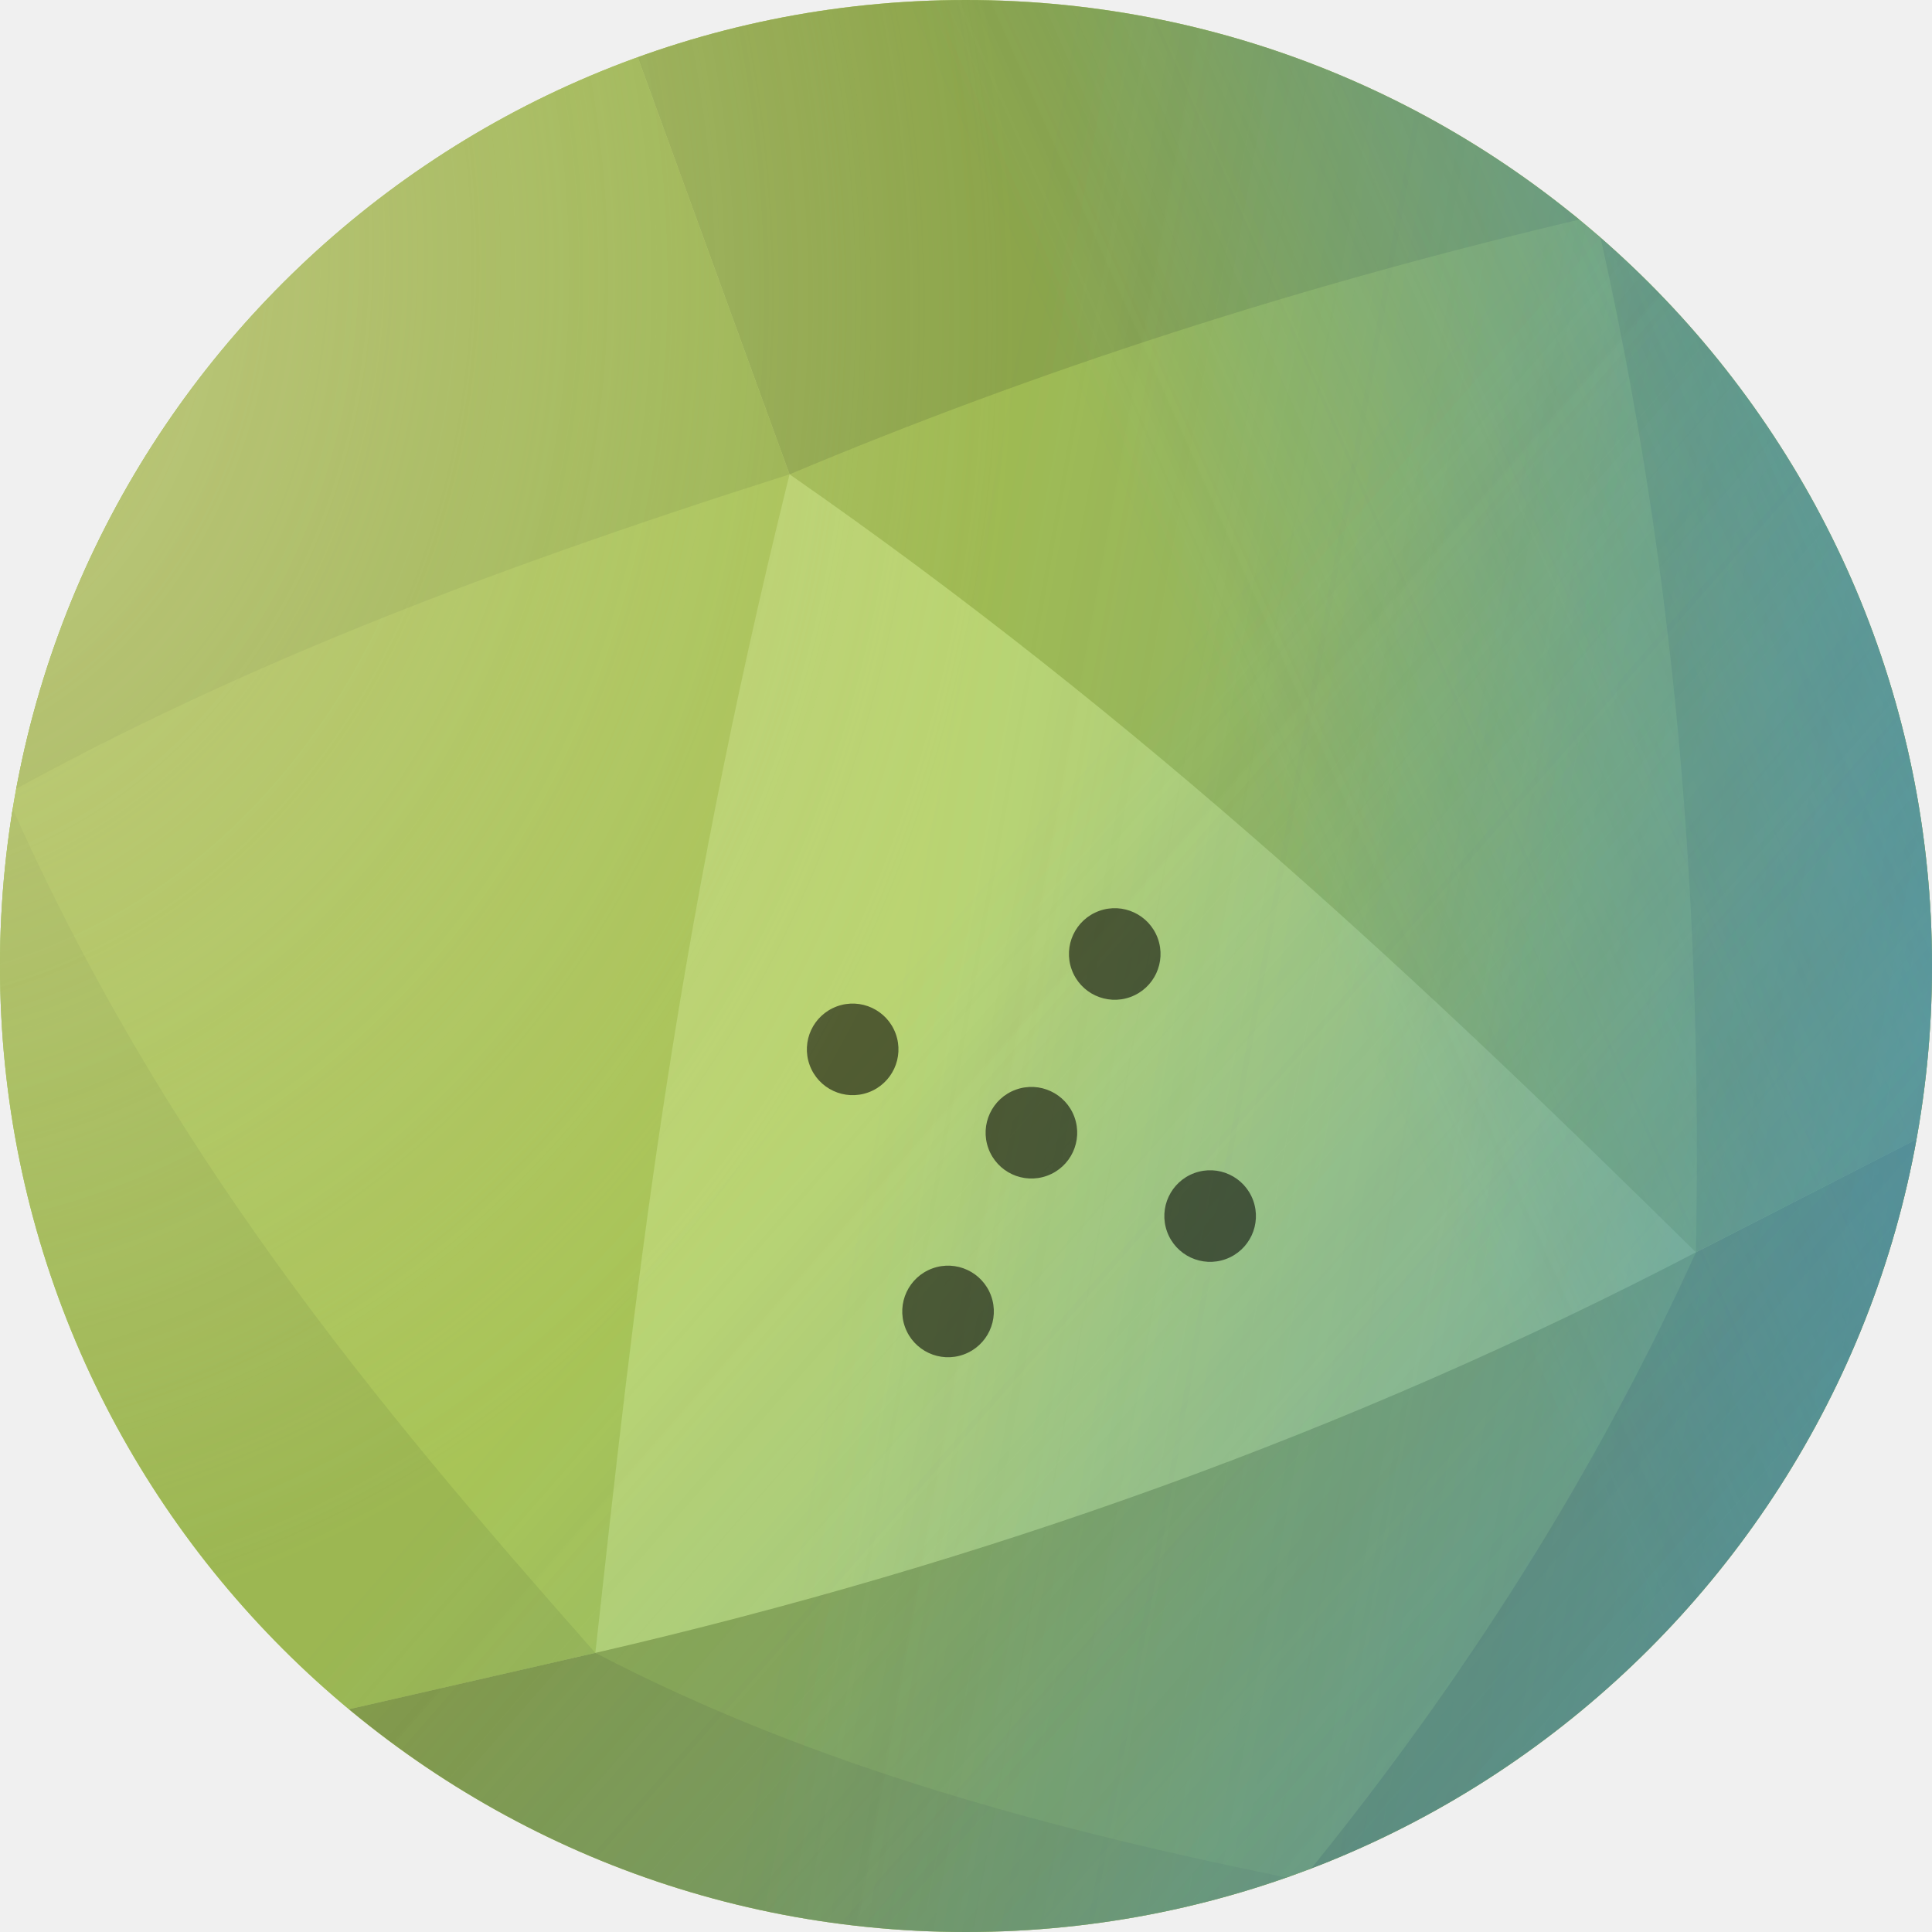
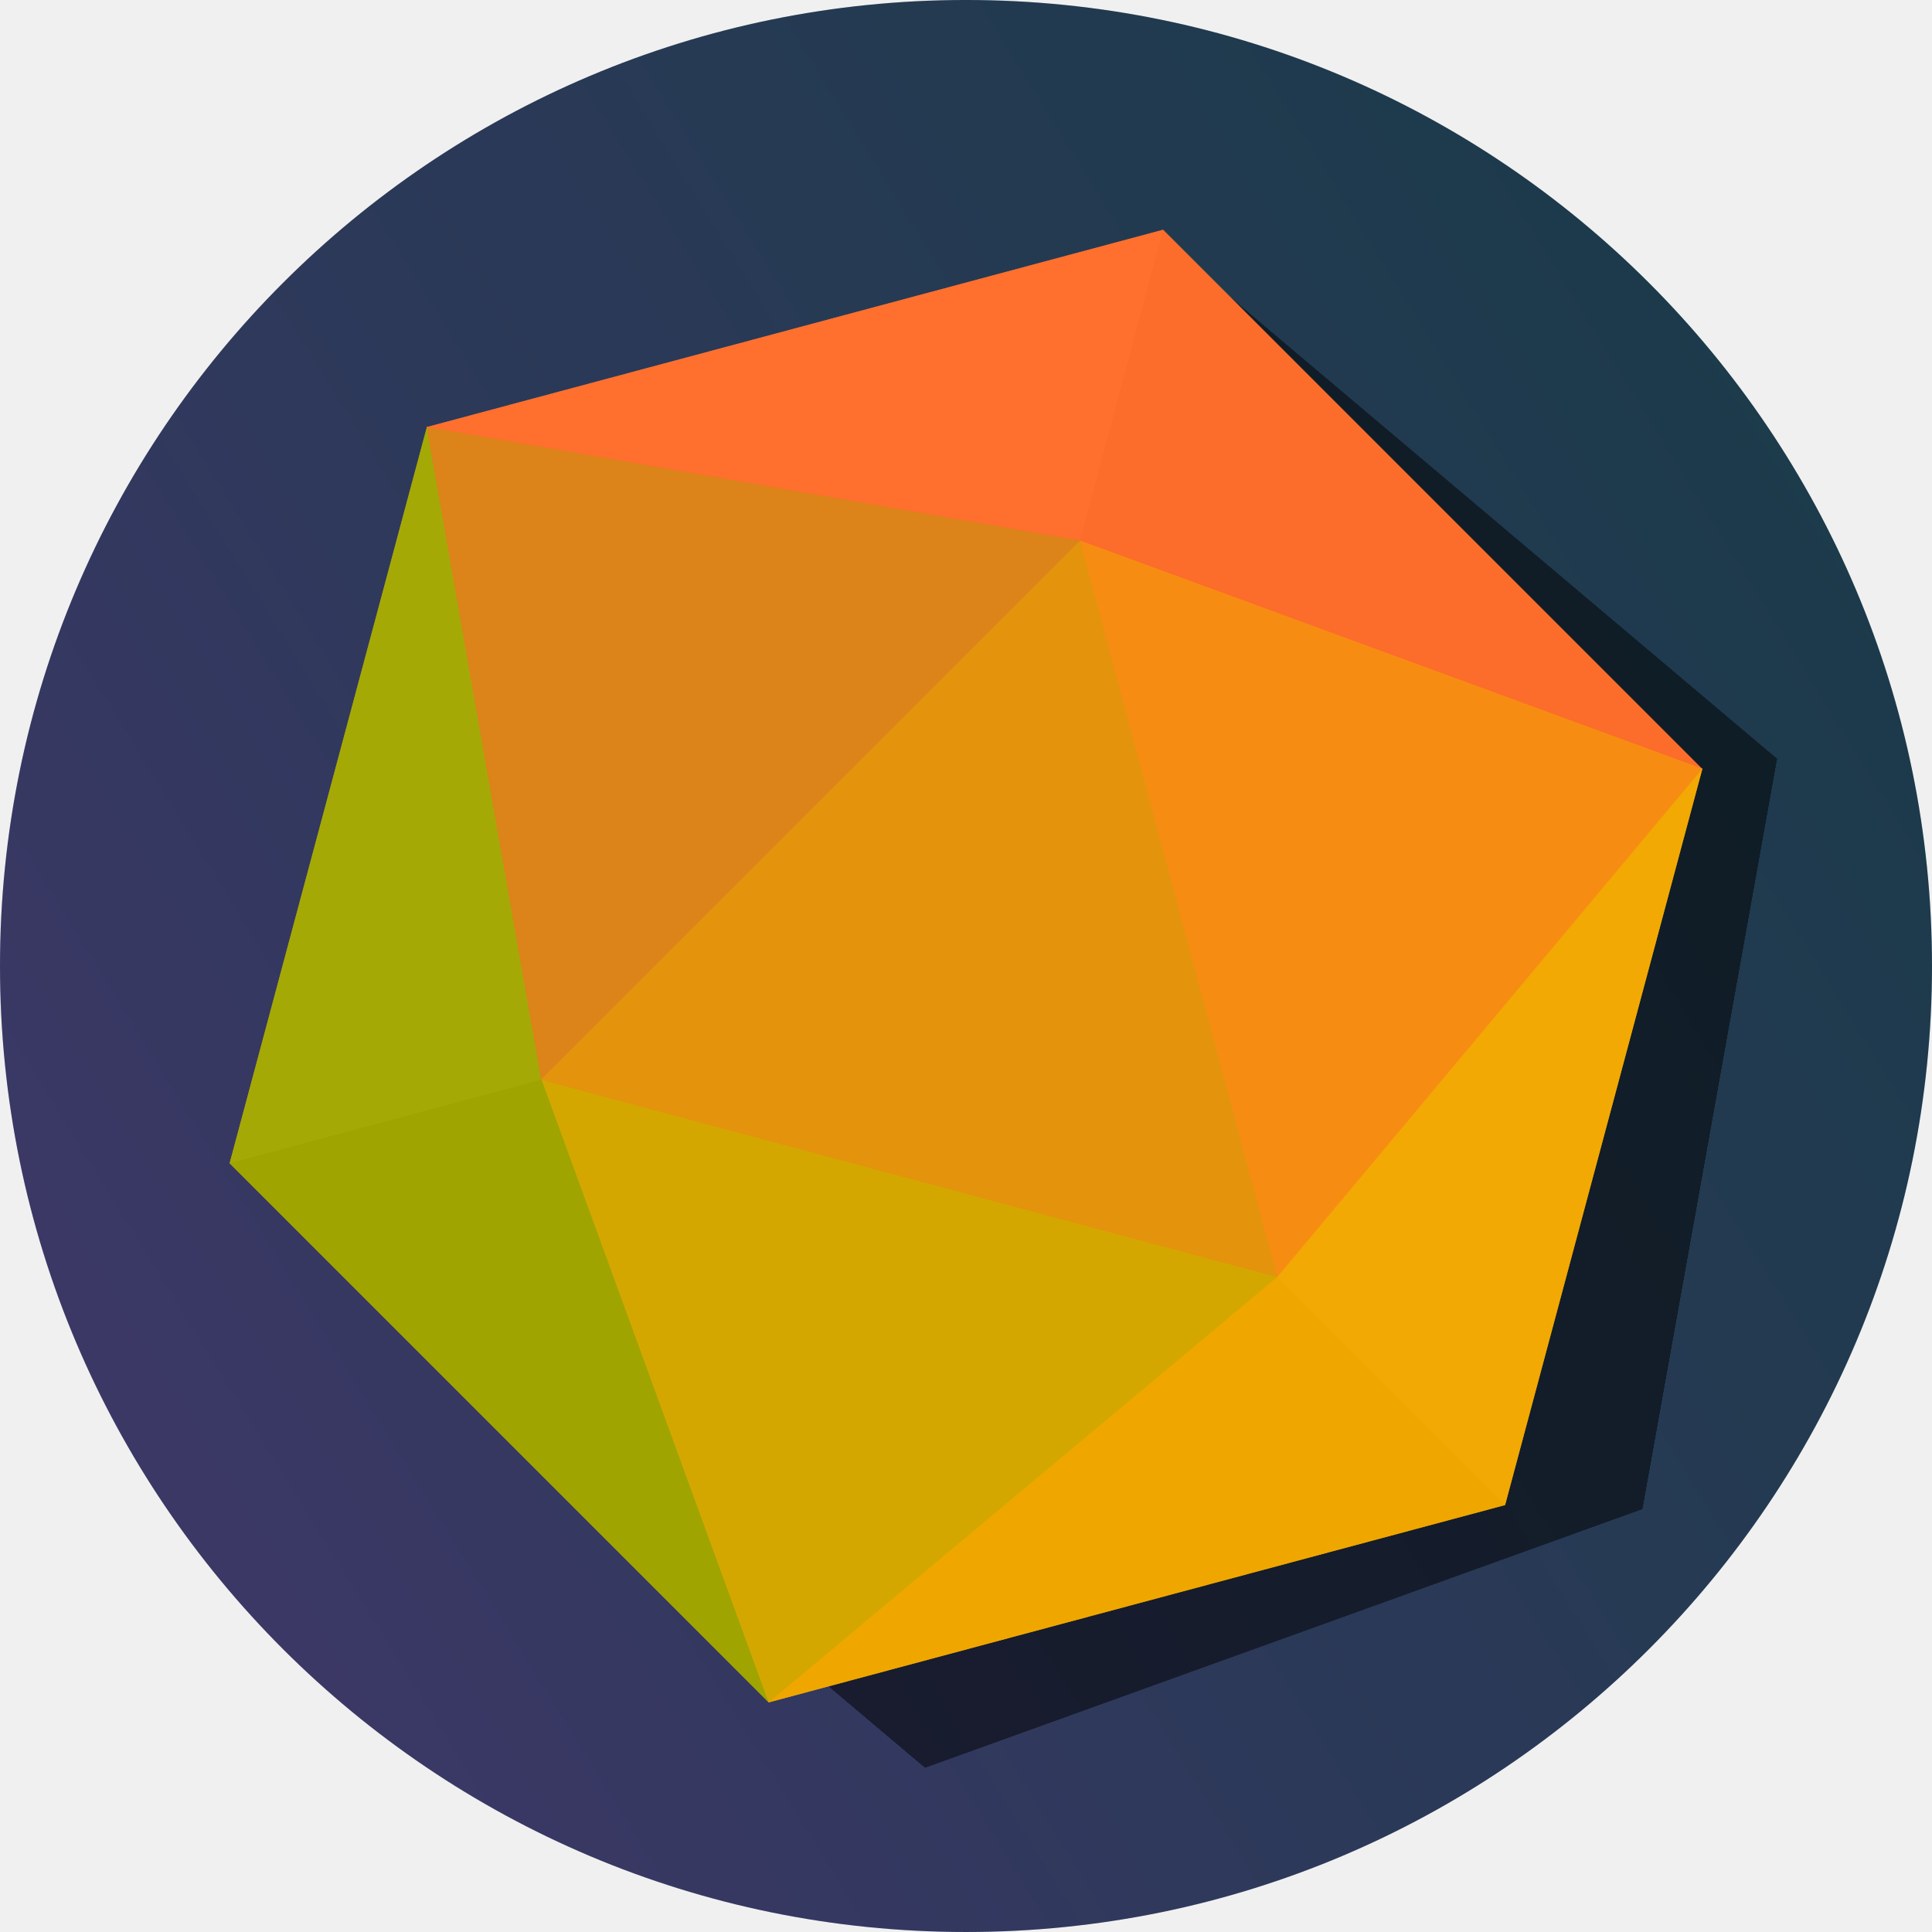
<svg xmlns="http://www.w3.org/2000/svg" xmlns:xlink="http://www.w3.org/1999/xlink" width="120mm" height="120mm" viewBox="0 0 120 120" version="1.1" id="svg8">
  <defs id="defs2">
-     <linearGradient id="linearGradient10341">
-       <stop style="stop-color:#ffee18;stop-opacity:1;" offset="0" id="stop10337" />
-       <stop style="stop-color:#ffee18;stop-opacity:0;" offset="1" id="stop10339" />
+     <linearGradient id="linearGradient1269">
+       <stop style="stop-color:#c703ba;stop-opacity:1" offset="0" id="stop1265" />
+       <stop style="stop-color:#000000;stop-opacity:0.761" offset="1" id="stop1267" />
    </linearGradient>
-     <linearGradient id="linearGradient10165-5">
-       <stop style="stop-color:#2390ff;stop-opacity:0.431" offset="0" id="stop10161" />
-       <stop style="stop-color:#2390ff;stop-opacity:0" offset="1" id="stop10163" />
-     </linearGradient>
-     <linearGradient id="linearGradient1250">
-       <stop style="stop-color:#ecfbdf;stop-opacity:0.257" offset="0" id="stop1246" />
-       <stop style="stop-color:#8ce73b;stop-opacity:0" offset="1" id="stop1248" />
-     </linearGradient>
-     <radialGradient xlink:href="#linearGradient1250" id="radialGradient1252" cx="39.725" cy="97.608" fx="39.725" fy="97.608" r="30" gradientUnits="userSpaceOnUse" gradientTransform="matrix(1.593106,2.86583,-2.40668,1.337883,199.0794,-164.505)" />
-     <filter style="color-interpolation-filters:sRGB" id="filter7611">
-       <feColorMatrix type="hueRotate" values="316" result="color1" id="feColorMatrix7607" />
-       <feColorMatrix type="saturate" values="0.67" result="fbSourceGraphic" id="feColorMatrix7609" />
-       <feColorMatrix result="fbSourceGraphicAlpha" in="fbSourceGraphic" values="0 0 0 -1 0 0 0 0 -1 0 0 0 0 -1 0 0 0 0 1 0" id="feColorMatrix8351" />
-       <feColorMatrix id="feColorMatrix8353" type="hueRotate" values="30" result="color1" in="fbSourceGraphic" />
-       <feColorMatrix id="feColorMatrix8355" type="saturate" values="0.84" result="color2" />
-     </filter>
-     <filter style="color-interpolation-filters:sRGB" id="filter7617">
-       <feColorMatrix type="hueRotate" values="316" result="color1" id="feColorMatrix7613" />
-       <feColorMatrix type="saturate" values="0.67" result="fbSourceGraphic" id="feColorMatrix7615" />
-       <feColorMatrix result="fbSourceGraphicAlpha" in="fbSourceGraphic" values="0 0 0 -1 0 0 0 0 -1 0 0 0 0 -1 0 0 0 0 1 0" id="feColorMatrix8345" />
-       <feColorMatrix id="feColorMatrix8347" type="hueRotate" values="30" result="color1" in="fbSourceGraphic" />
-       <feColorMatrix id="feColorMatrix8349" type="saturate" values="0.84" result="color2" />
-     </filter>
-     <filter style="color-interpolation-filters:sRGB" id="filter7623">
-       <feColorMatrix type="hueRotate" values="316" result="color1" id="feColorMatrix7619" />
-       <feColorMatrix type="saturate" values="0.67" result="fbSourceGraphic" id="feColorMatrix7621" />
-       <feColorMatrix result="fbSourceGraphicAlpha" in="fbSourceGraphic" values="0 0 0 -1 0 0 0 0 -1 0 0 0 0 -1 0 0 0 0 1 0" id="feColorMatrix8339" />
-       <feColorMatrix id="feColorMatrix8341" type="hueRotate" values="30" result="color1" in="fbSourceGraphic" />
-       <feColorMatrix id="feColorMatrix8343" type="saturate" values="0.84" result="color2" />
-     </filter>
-     <filter style="color-interpolation-filters:sRGB" id="filter7629">
-       <feColorMatrix type="hueRotate" values="316" result="color1" id="feColorMatrix7625" />
-       <feColorMatrix type="saturate" values="0.67" result="fbSourceGraphic" id="feColorMatrix7627" />
-       <feColorMatrix result="fbSourceGraphicAlpha" in="fbSourceGraphic" values="0 0 0 -1 0 0 0 0 -1 0 0 0 0 -1 0 0 0 0 1 0" id="feColorMatrix8333" />
-       <feColorMatrix id="feColorMatrix8335" type="hueRotate" values="30" result="color1" in="fbSourceGraphic" />
-       <feColorMatrix id="feColorMatrix8337" type="saturate" values="0.84" result="color2" />
-     </filter>
-     <filter style="color-interpolation-filters:sRGB" id="filter7635">
-       <feColorMatrix type="hueRotate" values="316" result="color1" id="feColorMatrix7631" />
-       <feColorMatrix type="saturate" values="0.67" result="fbSourceGraphic" id="feColorMatrix7633" />
-       <feColorMatrix result="fbSourceGraphicAlpha" in="fbSourceGraphic" values="0 0 0 -1 0 0 0 0 -1 0 0 0 0 -1 0 0 0 0 1 0" id="feColorMatrix8327" />
-       <feColorMatrix id="feColorMatrix8329" type="hueRotate" values="30" result="color1" in="fbSourceGraphic" />
-       <feColorMatrix id="feColorMatrix8331" type="saturate" values="0.84" result="color2" />
-     </filter>
-     <filter style="color-interpolation-filters:sRGB" id="filter7641">
-       <feColorMatrix type="hueRotate" values="316" result="color1" id="feColorMatrix7637" />
-       <feColorMatrix type="saturate" values="0.67" result="fbSourceGraphic" id="feColorMatrix7639" />
-       <feColorMatrix result="fbSourceGraphicAlpha" in="fbSourceGraphic" values="0 0 0 -1 0 0 0 0 -1 0 0 0 0 -1 0 0 0 0 1 0" id="feColorMatrix8321" />
-       <feColorMatrix id="feColorMatrix8323" type="hueRotate" values="30" result="color1" in="fbSourceGraphic" />
-       <feColorMatrix id="feColorMatrix8325" type="saturate" values="0.84" result="color2" />
-     </filter>
-     <filter style="color-interpolation-filters:sRGB" id="filter7647">
-       <feColorMatrix type="hueRotate" values="316" result="color1" id="feColorMatrix7643" />
-       <feColorMatrix type="saturate" values="0.67" result="fbSourceGraphic" id="feColorMatrix7645" />
-       <feColorMatrix result="fbSourceGraphicAlpha" in="fbSourceGraphic" values="0 0 0 -1 0 0 0 0 -1 0 0 0 0 -1 0 0 0 0 1 0" id="feColorMatrix8315" />
-       <feColorMatrix id="feColorMatrix8317" type="hueRotate" values="30" result="color1" in="fbSourceGraphic" />
-       <feColorMatrix id="feColorMatrix8319" type="saturate" values="0.84" result="color2" />
-     </filter>
-     <filter style="color-interpolation-filters:sRGB" id="filter7653">
-       <feColorMatrix type="hueRotate" values="316" result="color1" id="feColorMatrix7649" />
-       <feColorMatrix type="saturate" values="0.67" result="fbSourceGraphic" id="feColorMatrix7651" />
-       <feColorMatrix result="fbSourceGraphicAlpha" in="fbSourceGraphic" values="0 0 0 -1 0 0 0 0 -1 0 0 0 0 -1 0 0 0 0 1 0" id="feColorMatrix8309" />
-       <feColorMatrix id="feColorMatrix8311" type="hueRotate" values="30" result="color1" in="fbSourceGraphic" />
-       <feColorMatrix id="feColorMatrix8313" type="saturate" values="0.84" result="color2" />
-     </filter>
-     <filter style="color-interpolation-filters:sRGB" id="filter7659">
-       <feColorMatrix type="hueRotate" values="316" result="color1" id="feColorMatrix7655" />
-       <feColorMatrix type="saturate" values="0.67" result="fbSourceGraphic" id="feColorMatrix7657" />
-       <feColorMatrix result="fbSourceGraphicAlpha" in="fbSourceGraphic" values="0 0 0 -1 0 0 0 0 -1 0 0 0 0 -1 0 0 0 0 1 0" id="feColorMatrix8303" />
-       <feColorMatrix id="feColorMatrix8305" type="hueRotate" values="30" result="color1" in="fbSourceGraphic" />
-       <feColorMatrix id="feColorMatrix8307" type="saturate" values="0.84" result="color2" />
-     </filter>
-     <filter style="color-interpolation-filters:sRGB" id="filter7665">
-       <feColorMatrix type="hueRotate" values="316" result="color1" id="feColorMatrix7661" />
-       <feColorMatrix type="saturate" values="0.67" result="fbSourceGraphic" id="feColorMatrix7663" />
-       <feColorMatrix result="fbSourceGraphicAlpha" in="fbSourceGraphic" values="0 0 0 -1 0 0 0 0 -1 0 0 0 0 -1 0 0 0 0 1 0" id="feColorMatrix8297" />
-       <feColorMatrix id="feColorMatrix8299" type="hueRotate" values="30" result="color1" in="fbSourceGraphic" />
-       <feColorMatrix id="feColorMatrix8301" type="saturate" values="0.84" result="color2" />
-     </filter>
-     <filter style="color-interpolation-filters:sRGB" id="filter7671">
-       <feColorMatrix type="hueRotate" values="316" result="color1" id="feColorMatrix7667" />
-       <feColorMatrix type="saturate" values="0.67" result="fbSourceGraphic" id="feColorMatrix7669" />
-       <feColorMatrix result="fbSourceGraphicAlpha" in="fbSourceGraphic" values="0 0 0 -1 0 0 0 0 -1 0 0 0 0 -1 0 0 0 0 1 0" id="feColorMatrix8291" />
-       <feColorMatrix id="feColorMatrix8293" type="hueRotate" values="30" result="color1" in="fbSourceGraphic" />
-       <feColorMatrix id="feColorMatrix8295" type="saturate" values="0.84" result="color2" />
-     </filter>
-     <filter style="color-interpolation-filters:sRGB" id="filter7611-4">
-       <feColorMatrix type="hueRotate" values="316" result="color1" id="feColorMatrix7607-7" />
-       <feColorMatrix type="saturate" values="0.67" result="fbSourceGraphic" id="feColorMatrix7609-0" />
-       <feColorMatrix result="fbSourceGraphicAlpha" in="fbSourceGraphic" values="0 0 0 -1 0 0 0 0 -1 0 0 0 0 -1 0 0 0 0 1 0" id="feColorMatrix8351-2" />
-       <feColorMatrix id="feColorMatrix8353-9" type="hueRotate" values="30" result="color1" in="fbSourceGraphic" />
-       <feColorMatrix id="feColorMatrix8355-6" type="saturate" values="0.84" result="color2" />
-     </filter>
-     <linearGradient xlink:href="#linearGradient10165-5" id="linearGradient10167" x1="102.533" y1="138.017" x2="41.088" y2="121.284" gradientUnits="userSpaceOnUse" />
-     <linearGradient xlink:href="#linearGradient10165-5" id="linearGradient10167-7" x1="104.443" y1="94.721" x2="67.247" y2="107.476" gradientUnits="userSpaceOnUse" />
-     <filter style="color-interpolation-filters:sRGB" id="filter7611-4-2">
-       <feColorMatrix type="hueRotate" values="316" result="color1" id="feColorMatrix7607-7-2" />
-       <feColorMatrix type="saturate" values="0.67" result="fbSourceGraphic" id="feColorMatrix7609-0-0" />
-       <feColorMatrix result="fbSourceGraphicAlpha" in="fbSourceGraphic" values="0 0 0 -1 0 0 0 0 -1 0 0 0 0 -1 0 0 0 0 1 0" id="feColorMatrix8351-2-1" />
-       <feColorMatrix id="feColorMatrix8353-9-5" type="hueRotate" values="30" result="color1" in="fbSourceGraphic" />
-       <feColorMatrix id="feColorMatrix8355-6-2" type="saturate" values="0.84" result="color2" />
-     </filter>
-     <linearGradient xlink:href="#linearGradient10165-5" id="linearGradient10167-7-8" x1="84.751" y1="160.339" x2="41.357" y2="115.137" gradientUnits="userSpaceOnUse" />
-     <filter style="color-interpolation-filters:sRGB" id="filter7611-4-2-0">
-       <feColorMatrix type="hueRotate" values="316" result="color1" id="feColorMatrix7607-7-2-8" />
-       <feColorMatrix type="saturate" values="0.67" result="fbSourceGraphic" id="feColorMatrix7609-0-0-4" />
-       <feColorMatrix result="fbSourceGraphicAlpha" in="fbSourceGraphic" values="0 0 0 -1 0 0 0 0 -1 0 0 0 0 -1 0 0 0 0 1 0" id="feColorMatrix8351-2-1-8" />
-       <feColorMatrix id="feColorMatrix8353-9-5-8" type="hueRotate" values="30" result="color1" in="fbSourceGraphic" />
-       <feColorMatrix id="feColorMatrix8355-6-2-5" type="saturate" values="0.84" result="color2" />
-     </filter>
-     <filter style="color-interpolation-filters:sRGB" id="filter7611-4-2-0-4">
-       <feColorMatrix type="hueRotate" values="316" result="color1" id="feColorMatrix7607-7-2-8-7" />
-       <feColorMatrix type="saturate" values="0.67" result="fbSourceGraphic" id="feColorMatrix7609-0-0-4-2" />
-       <feColorMatrix result="fbSourceGraphicAlpha" in="fbSourceGraphic" values="0 0 0 -1 0 0 0 0 -1 0 0 0 0 -1 0 0 0 0 1 0" id="feColorMatrix8351-2-1-8-5" />
-       <feColorMatrix id="feColorMatrix8353-9-5-8-3" type="hueRotate" values="30" result="color1" in="fbSourceGraphic" />
-       <feColorMatrix id="feColorMatrix8355-6-2-5-6" type="saturate" values="0.84" result="color2" />
-     </filter>
-     <radialGradient xlink:href="#linearGradient10341" id="radialGradient10343" cx="-13.923" cy="93.282" fx="-13.923" fy="93.282" r="72" gradientUnits="userSpaceOnUse" gradientTransform="matrix(0.207144,1.237581,-1.03213,0.1727434,77.87097,60.40338)" />
-     <filter style="color-interpolation-filters:sRGB" id="filter7611-4-2-0-4-7">
-       <feColorMatrix type="hueRotate" values="316" result="color1" id="feColorMatrix7607-7-2-8-7-9" />
-       <feColorMatrix type="saturate" values="0.67" result="fbSourceGraphic" id="feColorMatrix7609-0-0-4-2-8" />
-       <feColorMatrix result="fbSourceGraphicAlpha" in="fbSourceGraphic" values="0 0 0 -1 0 0 0 0 -1 0 0 0 0 -1 0 0 0 0 1 0" id="feColorMatrix8351-2-1-8-5-0" />
-       <feColorMatrix id="feColorMatrix8353-9-5-8-3-9" type="hueRotate" values="30" result="color1" in="fbSourceGraphic" />
-       <feColorMatrix id="feColorMatrix8355-6-2-5-6-4" type="saturate" values="0.84" result="color2" />
-     </filter>
-     <clipPath clipPathUnits="userSpaceOnUse" id="clipPath10506">
-       <circle style="opacity:1;vector-effect:none;fill:none;fill-opacity:0;stroke:#000000;stroke-width:0.11;stroke-linecap:butt;stroke-linejoin:miter;stroke-miterlimit:4;stroke-dasharray:none;stroke-dashoffset:0;stroke-opacity:1" id="circle10508" cx="75" cy="97" r="59.695" />
-     </clipPath>
-     <clipPath clipPathUnits="userSpaceOnUse" id="clipPath4790">
-       <circle style="opacity:1;fill:none;fill-opacity:1;fill-rule:nonzero;stroke:#000000;stroke-width:0.126;stroke-miterlimit:4;stroke-dasharray:none;stroke-opacity:1" id="circle4792" cx="75" cy="97" r="59.687" />
-     </clipPath>
+     <linearGradient xlink:href="#linearGradient1269" id="linearGradient1271" x1="20.01" y1="127.53" x2="124.171" y2="62.97" gradientUnits="userSpaceOnUse" />
  </defs>
-   <g id="layer1" transform="translate(-15.00001,-36.99999)">
-     <g id="g1084" clip-path="url(#clipPath4790)" transform="matrix(1.005243,0,0,1.005243,-0.3931906,-0.5085264)">
-       <circle transform="matrix(1.001281,-0.08760074,0.08760074,1.001281,17.69217,-12.1042)" r="60" cy="113.106" cx="47.339" id="path888-1" style="opacity:1;vector-effect:none;fill:url(#radialGradient1252);fill-opacity:1;stroke:none;stroke-width:0.2;stroke-linecap:butt;stroke-linejoin:miter;stroke-miterlimit:4;stroke-dasharray:none;stroke-dashoffset:0;stroke-opacity:0.373;filter:url(#filter7671)" />
-       <circle transform="matrix(1.001281,-0.08760074,0.08760074,1.001281,17.69217,-12.1042)" r="60" cy="113.106" cx="47.339" id="path888" style="opacity:1;vector-effect:none;fill:#8ce73b;fill-opacity:1;stroke:none;stroke-width:0.2;stroke-linecap:butt;stroke-linejoin:miter;stroke-miterlimit:4;stroke-dasharray:none;stroke-dashoffset:0;stroke-opacity:0.373;filter:url(#filter7611)" />
-       <path transform="matrix(1.001281,-0.08760074,0.08760074,1.001281,-8.495021,6.289616)" id="path1025" d="m 17.007,81.481 c 3.585,21.54 16.344,39.156 31.502,55.746 C 52.785,115.842 56.934,94.622 66.718,66.09 47.494,67.191 31.527,73.238 17.007,81.481 Z" style="fill:#74da18;fill-opacity:1;stroke:none;stroke-width:0.529px;stroke-linecap:butt;stroke-linejoin:miter;stroke-opacity:1;filter:url(#filter7629)" />
-       <path transform="matrix(1.001281,-0.08760074,0.08760074,1.001281,-8.495021,6.289616)" id="path888-1-47" d="M 17.106,81.45 C 31.347,75.164 46.378,70.656 66.718,66.091 L 59.471,39.044 C 38.794,44.608 22.65,60.768 17.106,81.45 Z" style="opacity:1;vector-effect:none;fill:#6ac618;fill-opacity:1;stroke:none;stroke-width:0.2;stroke-linecap:butt;stroke-linejoin:miter;stroke-miterlimit:4;stroke-dasharray:none;stroke-dashoffset:0;stroke-opacity:0.373;filter:url(#filter7653)" />
-       <path transform="matrix(1.001281,-0.08760074,0.08760074,1.001281,-8.495021,6.289616)" id="path1134" d="m 132.866,112.57 -14.811,6.022 -27.526,36.364 A 60,60 0 0 0 132.866,112.57 Z" style="opacity:1;vector-effect:none;fill:#539618;fill-opacity:1;stroke:none;stroke-width:0.2;stroke-linecap:butt;stroke-linejoin:miter;stroke-miterlimit:4;stroke-dasharray:none;stroke-dashoffset:0;stroke-opacity:0.373;filter:url(#filter7659)" />
-       <path transform="matrix(1.001281,-0.08760074,0.08760074,1.001281,-8.495021,6.289616)" id="path1062" d="m 32.67,139.418 15.839,-2.191 C 36.401,120.854 24.654,104.001 17.067,81.586 c -2.713,10.135 -2.721,20.804 -0.023,30.943 2.755,10.18 8.144,19.455 15.626,26.889 z" style="opacity:1;vector-effect:none;fill:#6cca18;fill-opacity:1;stroke:none;stroke-width:0.2;stroke-linecap:butt;stroke-linejoin:miter;stroke-miterlimit:4;stroke-dasharray:none;stroke-dashoffset:0;stroke-opacity:0.373;filter:url(#filter7641)" />
-       <path transform="matrix(1.001281,-0.08760074,0.08760074,1.001281,-8.495021,6.289616)" id="path1080" d="m 117.465,54.685 0.59,63.906 14.811,-6.022 A 60,60 0 0 0 132.955,81.47 60,60 0 0 0 117.465,54.685 Z" style="opacity:1;vector-effect:none;fill:#61b418;fill-opacity:1;stroke:none;stroke-width:0.2;stroke-linecap:butt;stroke-linejoin:miter;stroke-miterlimit:4;stroke-dasharray:none;stroke-dashoffset:0;stroke-opacity:0.373;filter:url(#filter7617)" />
-       <path transform="matrix(1.001281,-0.08760074,0.08760074,1.001281,-8.495021,6.289616)" id="path1027" d="m 117.464,54.564 c 3.143,22.54 2.759,43.647 0.592,64.029 C 102.918,100.807 87.153,83.112 66.718,66.09 81.141,57.538 96.733,51.193 117.464,54.564 Z" style="fill:#6ece18;fill-opacity:1;stroke:none;stroke-width:0.529px;stroke-linecap:butt;stroke-linejoin:miter;stroke-opacity:1;filter:url(#filter7623)" />
-       <path transform="matrix(1.001281,-0.08760074,0.08760074,1.001281,-8.495021,6.289616)" id="path888-1-4" d="M 59.471,39.044 66.718,66.091 C 82.119,61.148 98.889,57.231 117.362,54.587 102.22,39.448 80.159,33.525 59.471,39.044 Z" style="opacity:1;vector-effect:none;fill:#62b618;fill-opacity:1;stroke:none;stroke-width:0.2;stroke-linecap:butt;stroke-linejoin:miter;stroke-miterlimit:4;stroke-dasharray:none;stroke-dashoffset:0;stroke-opacity:0.373;filter:url(#filter7647)" />
-       <path transform="matrix(1.001281,-0.08760074,0.08760074,1.001281,-8.495021,6.289616)" id="path1152" d="m 90.529,154.955 -42.02,-17.729 -15.839,2.191 a 60,60 0 0 0 57.86,15.538 z" style="opacity:1;vector-effect:none;fill:#5daa18;fill-opacity:1;stroke:none;stroke-width:0.2;stroke-linecap:butt;stroke-linejoin:miter;stroke-miterlimit:4;stroke-dasharray:none;stroke-dashoffset:0;stroke-opacity:0.373;filter:url(#filter7665)" />
-       <path transform="matrix(1.001281,-0.08760074,0.08760074,1.001281,-8.495021,6.289616)" id="path1029" d="m 48.509,137.227 c 12.941,8.253 27.299,13.389 42.02,17.728 11.272,-11.559 20.385,-23.697 27.526,-36.363 -22.08,9.154 -45.316,15.222 -69.547,18.635 z" style="fill:#63b818;fill-opacity:1;stroke:none;stroke-width:0.529px;stroke-linecap:butt;stroke-linejoin:miter;stroke-opacity:1;filter:url(#filter7635)" />
-       <circle transform="matrix(1.001281,-0.08760074,0.08760074,1.001281,17.69217,-12.1042)" r="60" cy="113.106" cx="47.339" id="path888-4" style="opacity:1;vector-effect:none;fill:url(#linearGradient10167);fill-opacity:1;stroke:none;stroke-width:0.2;stroke-linecap:butt;stroke-linejoin:miter;stroke-miterlimit:4;stroke-dasharray:none;stroke-dashoffset:0;stroke-opacity:0.373;filter:url(#filter7611-4)" />
-       <circle transform="matrix(1.001281,-0.08760074,0.08760074,1.001281,17.69217,-12.1042)" r="60" cy="113.106" cx="47.339" id="path888-4-2" style="opacity:1;vector-effect:none;fill:url(#linearGradient10167-7);fill-opacity:1;stroke:none;stroke-width:0.2;stroke-linecap:butt;stroke-linejoin:miter;stroke-miterlimit:4;stroke-dasharray:none;stroke-dashoffset:0;stroke-opacity:0.373;filter:url(#filter7611-4-2)" />
-       <circle transform="matrix(1.001281,-0.08760074,0.08760074,1.001281,17.69217,-12.1042)" r="60" cy="113.106" cx="47.339" id="path888-4-2-6" style="opacity:1;vector-effect:none;fill:url(#linearGradient10167-7-8);fill-opacity:1;stroke:none;stroke-width:0.2;stroke-linecap:butt;stroke-linejoin:miter;stroke-miterlimit:4;stroke-dasharray:none;stroke-dashoffset:0;stroke-opacity:0.373;filter:url(#filter7611-4-2-0)" />
-       <g transform="matrix(1.005106,0,0,1.005106,-0.3829334,-0.4952604)" style="opacity:0.564" id="g10258">
-         <circle style="opacity:1;vector-effect:none;fill:#000000;fill-opacity:1;stroke:none;stroke-width:0.078;stroke-linecap:butt;stroke-linejoin:miter;stroke-miterlimit:4;stroke-dasharray:none;stroke-dashoffset:0;stroke-opacity:0.373" id="path9327-9-5-5-5-3" cx="-136.38" cy="29.001" r="2.815" transform="rotate(-110)" />
-         <circle style="opacity:1;vector-effect:none;fill:#000000;fill-opacity:1;stroke:none;stroke-width:0.078;stroke-linecap:butt;stroke-linejoin:miter;stroke-miterlimit:4;stroke-dasharray:none;stroke-dashoffset:0;stroke-opacity:0.373" id="path9327-9-5-5-5-3-0" cx="-127.808" cy="37.574" r="2.815" transform="rotate(-110)" />
-         <circle style="opacity:1;vector-effect:none;fill:#000000;fill-opacity:1;stroke:none;stroke-width:0.078;stroke-linecap:butt;stroke-linejoin:miter;stroke-miterlimit:4;stroke-dasharray:none;stroke-dashoffset:0;stroke-opacity:0.373" id="path9327-9-5-5-5-3-0-9" cx="-119.235" cy="46.146" r="2.815" transform="rotate(-110)" />
-         <circle style="opacity:1;vector-effect:none;fill:#000000;fill-opacity:1;stroke:none;stroke-width:0.078;stroke-linecap:butt;stroke-linejoin:miter;stroke-miterlimit:4;stroke-dasharray:none;stroke-dashoffset:0;stroke-opacity:0.373" id="path9327-9-5-5-5-3-0-9-9" cx="-136.38" cy="46.146" r="2.815" transform="rotate(-110)" />
-         <circle style="opacity:1;vector-effect:none;fill:#000000;fill-opacity:1;stroke:none;stroke-width:0.078;stroke-linecap:butt;stroke-linejoin:miter;stroke-miterlimit:4;stroke-dasharray:none;stroke-dashoffset:0;stroke-opacity:0.373" id="path9327-9-5-5-5-3-0-9-9-2" cx="-119.235" cy="29.001" r="2.815" transform="rotate(-110)" />
+   <g id="layer1" transform="translate(-0.2679253,-25.34844)">
+     <ellipse style="opacity:0;fill:#555555;fill-opacity:1;fill-rule:nonzero;stroke:none;stroke-width:0.1;stroke-miterlimit:4;stroke-dasharray:none;stroke-opacity:1" id="path1191" cx="7.502" cy="40.364" rx="87.057" ry="83.586" />
+     <g id="g2411">
+       <circle r="60" cy="85.348" cx="60.268" id="path1193" style="opacity:1;fill:#1f4355;fill-opacity:1;fill-rule:nonzero;stroke:none;stroke-width:0.14;stroke-miterlimit:4;stroke-dasharray:none;stroke-opacity:1" />
+       <circle r="60" cy="85.348" cx="60.268" id="path1193-1" style="opacity:0.165;fill:url(#linearGradient1271);fill-opacity:1;fill-rule:nonzero;stroke:none;stroke-width:0.14;stroke-miterlimit:4;stroke-dasharray:none;stroke-opacity:1" />
+       <g style="opacity:0.5;fill:#000000;fill-opacity:1" transform="rotate(-4.826816,100.8443,17.88175)" id="g2080-0">
+         <path style="fill:#000000;fill-opacity:1;stroke:none;stroke-width:0.316px;stroke-linecap:butt;stroke-linejoin:miter;stroke-opacity:1" d="M 26.785,51.866 67.349,58.921 79.605,104.659 48.012,131.087 14.53,97.604 Z" id="path1156-6" />
+         <g id="g1148-1" transform="matrix(1.15246,0.3088008,-0.3088008,1.15246,-99.32469,-87.32936)" style="fill:#000000;fill-opacity:1;stroke:none">
+           <path id="path834-5" d="M 132.292,85.333 V 125.021" style="fill:#000000;fill-opacity:1;stroke:none;stroke-width:0.265px;stroke-linecap:butt;stroke-linejoin:miter;stroke-opacity:1" />
+           <path id="path834-3-5" d="M 166.662,144.865 132.292,125.021" style="fill:#000000;fill-opacity:1;stroke:none;stroke-width:0.265px;stroke-linecap:butt;stroke-linejoin:miter;stroke-opacity:1" />
+           <path id="path834-7-4" d="m 132.292,85.333 34.37,-19.844" style="fill:#000000;fill-opacity:1;stroke:none;stroke-width:0.265px;stroke-linecap:butt;stroke-linejoin:miter;stroke-opacity:1" />
+           <path id="path834-7-3-7" d="M 201.032,85.333 166.662,65.49" style="fill:#000000;fill-opacity:1;stroke:none;stroke-width:0.265px;stroke-linecap:butt;stroke-linejoin:miter;stroke-opacity:1" />
+           <path id="path834-7-3-5-6" d="m 201.032,85.333 v 39.688" style="fill:#000000;fill-opacity:1;stroke:none;stroke-width:0.265px;stroke-linecap:butt;stroke-linejoin:miter;stroke-opacity:1" />
+           <path id="path834-7-6-5" d="m 166.662,144.865 34.37,-19.844" style="fill:#000000;fill-opacity:1;stroke:none;stroke-width:0.265px;stroke-linecap:butt;stroke-linejoin:miter;stroke-opacity:1" />
+           <path id="path834-9-6" d="M 166.662,65.49 V 105.177" style="fill:#000000;fill-opacity:1;stroke:none;stroke-width:0.265px;stroke-linecap:butt;stroke-linejoin:miter;stroke-opacity:1" />
+           <path id="path834-9-3-9" d="m 166.662,105.177 -34.37,19.844" style="fill:#000000;fill-opacity:1;stroke:none;stroke-width:0.265px;stroke-linecap:butt;stroke-linejoin:miter;stroke-opacity:1" />
+           <path id="path834-9-3-6-3" d="M 201.032,125.021 166.662,105.177" style="fill:#000000;fill-opacity:1;stroke:none;stroke-width:0.265px;stroke-linecap:butt;stroke-linejoin:miter;stroke-opacity:1" />
+         </g>
+         <path style="fill:#000000;fill-opacity:1;stroke:none;stroke-width:0.316px;stroke-linecap:butt;stroke-linejoin:miter;stroke-opacity:1" d="M 106.006,73.093 93.751,118.831 48.012,131.087 33.895,92.375 67.349,58.921 Z" id="path1158-7" />
+         <path style="fill:#000000;fill-opacity:1;stroke:none;stroke-width:0.316px;stroke-linecap:butt;stroke-linejoin:miter;stroke-opacity:1" d="M 26.771,51.878 33.888,92.425 79.591,104.671 105.992,73.105 72.509,39.622 Z" id="path1154-4" />
+         <g id="g1771-5" style="opacity:0.152;fill:#000000;fill-opacity:1" transform="translate(-95.25)">
+           <path id="path1164-2" d="m 167.773,39.61 -5.174,19.311 -33.447,33.492 -19.372,5.191 12.255,-45.738 z" style="fill:#000000;fill-opacity:1;stroke:none;stroke-width:0.316px;stroke-linecap:butt;stroke-linejoin:miter;stroke-opacity:1" />
+           <path id="path1162-5" d="m 167.773,39.61 c 0,0 -5.174,19.311 -5.174,19.311 -1e-5,-3e-6 12.256,45.738 12.256,45.738 l 14.146,14.172 12.256,-45.738 z" style="fill:#000000;fill-opacity:1;stroke:none;stroke-width:0.316px;stroke-linecap:butt;stroke-linejoin:miter;stroke-opacity:1" />
+           <path id="path1166-4" d="m 109.78,97.604 19.372,-5.191 45.703,12.246 14.146,14.172 -45.738,12.256 z" style="fill:#000000;fill-opacity:1;stroke:none;stroke-width:0.316px;stroke-linecap:butt;stroke-linejoin:miter;stroke-opacity:1" />
+           <path id="path1762-7" d="m 129.152,92.413 33.447,-33.492 12.256,45.738 z" style="opacity:1;fill:#000000;fill-opacity:1;stroke:none;stroke-width:0.265px;stroke-linecap:butt;stroke-linejoin:miter;stroke-opacity:1" />
+         </g>
+         <path style="fill:#000000;fill-opacity:1;stroke:none;stroke-width:0.316px;stroke-linecap:butt;stroke-linejoin:miter;stroke-opacity:1" d="M 26.785,51.866 67.349,58.921 79.605,104.659 48.012,131.087 14.53,97.604 Z" id="path1156-7-4" />
+         <path style="fill:#000000;fill-opacity:1;stroke:none;stroke-width:0.316px;stroke-linecap:butt;stroke-linejoin:miter;stroke-opacity:1" d="M 26.771,51.878 33.888,92.425 79.591,104.671 105.992,73.105 72.509,39.622 Z" id="path1154-8-4" />
+         <path style="fill:#000000;fill-opacity:1;stroke:none;stroke-width:0.316px;stroke-linecap:butt;stroke-linejoin:miter;stroke-opacity:1" d="M 106.006,73.093 93.751,118.831 48.012,131.087 33.895,92.375 67.349,58.921 Z" id="path1158-4-30" />
+         <path style="fill:#000000;fill-opacity:1;stroke:none;stroke-width:0.316px;stroke-linecap:butt;stroke-linejoin:miter;stroke-opacity:1" d="M 26.785,51.866 67.349,58.921 79.605,104.659 48.012,131.087 14.53,97.604 Z" id="path1156-7-5-7" />
+         <path style="fill:#000000;fill-opacity:1;stroke:none;stroke-width:0.316px;stroke-linecap:butt;stroke-linejoin:miter;stroke-opacity:1" d="M 26.771,51.878 33.888,92.425 79.591,104.671 105.992,73.105 72.509,39.622 Z" id="path1154-8-0-8" />
+         <path style="fill:#000000;fill-opacity:1;stroke:none;stroke-width:0.316px;stroke-linecap:butt;stroke-linejoin:miter;stroke-opacity:1" d="M 106.006,73.093 93.751,118.831 48.012,131.087 33.895,92.375 67.349,58.921 Z" id="path1158-4-3-6" />
+         <path style="fill:#000000;fill-opacity:1;stroke:none;stroke-width:0.316px;stroke-linecap:butt;stroke-linejoin:miter;stroke-opacity:1" d="M 26.785,51.866 67.349,58.921 79.605,104.659 48.012,131.087 14.53,97.604 Z" id="path1156-7-5-6-8" />
+         <path style="fill:#000000;fill-opacity:1;stroke:none;stroke-width:0.316px;stroke-linecap:butt;stroke-linejoin:miter;stroke-opacity:1" d="M 26.771,51.878 33.888,92.425 79.591,104.671 105.992,73.105 72.509,39.622 Z" id="path1154-8-0-1-8" />
+         <path style="fill:#000000;fill-opacity:1;stroke:none;stroke-width:0.316px;stroke-linecap:butt;stroke-linejoin:miter;stroke-opacity:1" d="M 106.006,73.093 93.751,118.831 48.012,131.087 33.895,92.375 67.349,58.921 Z" id="path1158-4-3-0-4" />
+         <path style="fill:#000000;fill-opacity:1;stroke:none;stroke-width:0.316px;stroke-linecap:butt;stroke-linejoin:miter;stroke-opacity:1" d="M 26.785,51.866 67.349,58.921 79.605,104.659 48.012,131.087 14.53,97.604 Z" id="path1156-7-5-6-6-3" />
+         <path style="fill:#000000;fill-opacity:1;stroke:none;stroke-width:0.316px;stroke-linecap:butt;stroke-linejoin:miter;stroke-opacity:1" d="M 26.771,51.878 33.888,92.425 79.591,104.671 105.992,73.105 72.509,39.622 Z" id="path1154-8-0-1-3-1" />
+         <path style="fill:#000000;fill-opacity:1;stroke:none;stroke-width:0.316px;stroke-linecap:butt;stroke-linejoin:miter;stroke-opacity:1" d="M 106.006,73.093 93.751,118.831 48.012,131.087 33.895,92.375 67.349,58.921 Z" id="path1158-4-3-0-2-4" />
      </g>
-       <circle transform="matrix(1.001281,-0.08760074,0.08760074,1.001281,17.69217,-12.1042)" r="60" cy="113.106" cx="47.339" id="path888-4-2-6-3" style="opacity:1;vector-effect:none;fill:url(#radialGradient10343);fill-opacity:1;stroke:none;stroke-width:0.2;stroke-linecap:butt;stroke-linejoin:miter;stroke-miterlimit:4;stroke-dasharray:none;stroke-dashoffset:0;stroke-opacity:0.373;filter:url(#filter7611-4-2-0-4)" />
+       <g id="g2080">
+         <path style="fill:#a4a800;fill-opacity:1;stroke:none;stroke-width:0.316px;stroke-linecap:butt;stroke-linejoin:miter;stroke-opacity:1" d="M 26.785,51.866 67.349,58.921 79.605,104.659 48.012,131.087 14.53,97.604 Z" id="path1156" />
+         <g id="g1148" transform="matrix(1.15246,0.3088008,-0.3088008,1.15246,-99.32469,-87.32936)" style="stroke:none">
+           <path id="path834" d="M 132.292,85.333 V 125.021" style="fill:none;stroke:none;stroke-width:0.265px;stroke-linecap:butt;stroke-linejoin:miter;stroke-opacity:1" />
+           <path id="path834-3" d="M 166.662,144.865 132.292,125.021" style="fill:none;stroke:none;stroke-width:0.265px;stroke-linecap:butt;stroke-linejoin:miter;stroke-opacity:1" />
+           <path id="path834-7" d="m 132.292,85.333 34.37,-19.844" style="fill:none;stroke:none;stroke-width:0.265px;stroke-linecap:butt;stroke-linejoin:miter;stroke-opacity:1" />
+           <path id="path834-7-3" d="M 201.032,85.333 166.662,65.49" style="fill:none;stroke:none;stroke-width:0.265px;stroke-linecap:butt;stroke-linejoin:miter;stroke-opacity:1" />
+           <path id="path834-7-3-5" d="m 201.032,85.333 v 39.688" style="fill:none;stroke:none;stroke-width:0.265px;stroke-linecap:butt;stroke-linejoin:miter;stroke-opacity:1" />
+           <path id="path834-7-6" d="m 166.662,144.865 34.37,-19.844" style="fill:none;stroke:none;stroke-width:0.265px;stroke-linecap:butt;stroke-linejoin:miter;stroke-opacity:1" />
+           <path id="path834-9" d="M 166.662,65.49 V 105.177" style="fill:none;stroke:none;stroke-width:0.265px;stroke-linecap:butt;stroke-linejoin:miter;stroke-opacity:1" />
+           <path id="path834-9-3" d="m 166.662,105.177 -34.37,19.844" style="fill:none;stroke:none;stroke-width:0.265px;stroke-linecap:butt;stroke-linejoin:miter;stroke-opacity:1" />
+           <path id="path834-9-3-6" d="M 201.032,125.021 166.662,105.177" style="fill:none;stroke:none;stroke-width:0.265px;stroke-linecap:butt;stroke-linejoin:miter;stroke-opacity:1" />
+         </g>
+         <path style="fill:#f6ab00;fill-opacity:1;stroke:none;stroke-width:0.316px;stroke-linecap:butt;stroke-linejoin:miter;stroke-opacity:1" d="M 106.006,73.093 93.751,118.831 48.012,131.087 33.895,92.375 67.349,58.921 Z" id="path1158" />
+         <path style="fill:#ff6e2a;fill-opacity:1;stroke:none;stroke-width:0.316px;stroke-linecap:butt;stroke-linejoin:miter;stroke-opacity:1" d="M 26.771,51.878 33.888,92.425 79.591,104.671 105.992,73.105 72.509,39.622 Z" id="path1154" />
+         <g id="g1771" style="opacity:0.152" transform="translate(-95.25)">
+           <path id="path1164" d="m 167.773,39.61 -5.174,19.311 -33.447,33.492 -19.372,5.191 12.255,-45.738 z" style="fill:#ffffff;fill-opacity:0.502;stroke:none;stroke-width:0.316px;stroke-linecap:butt;stroke-linejoin:miter;stroke-opacity:1" />
+           <path id="path1162" d="m 167.773,39.61 c 0,0 -5.174,19.311 -5.174,19.311 -1e-5,-3e-6 12.256,45.738 12.256,45.738 l 14.146,14.172 12.256,-45.738 z" style="fill:#808080;fill-opacity:0.502;stroke:none;stroke-width:0.316px;stroke-linecap:butt;stroke-linejoin:miter;stroke-opacity:1" />
+           <path id="path1166" d="m 109.78,97.604 19.372,-5.191 45.703,12.246 14.146,14.172 -45.738,12.256 z" style="fill:#000000;fill-opacity:0.502;stroke:none;stroke-width:0.316px;stroke-linecap:butt;stroke-linejoin:miter;stroke-opacity:1" />
+           <path id="path1762" d="m 129.152,92.413 33.447,-33.492 12.256,45.738 z" style="opacity:1;fill:#d8d8d8;fill-opacity:1;stroke:none;stroke-width:0.265px;stroke-linecap:butt;stroke-linejoin:miter;stroke-opacity:1" />
+         </g>
+         <path style="fill:#a4a800;fill-opacity:0.502;stroke:none;stroke-width:0.316px;stroke-linecap:butt;stroke-linejoin:miter;stroke-opacity:1" d="M 26.785,51.866 67.349,58.921 79.605,104.659 48.012,131.087 14.53,97.604 Z" id="path1156-7" />
+         <path style="fill:#ff6e2a;fill-opacity:0.502;stroke:none;stroke-width:0.316px;stroke-linecap:butt;stroke-linejoin:miter;stroke-opacity:1" d="M 26.771,51.878 33.888,92.425 79.591,104.671 105.992,73.105 72.509,39.622 Z" id="path1154-8" />
+         <path style="fill:#f6ab00;fill-opacity:0.502;stroke:none;stroke-width:0.316px;stroke-linecap:butt;stroke-linejoin:miter;stroke-opacity:1" d="M 106.006,73.093 93.751,118.831 48.012,131.087 33.895,92.375 67.349,58.921 Z" id="path1158-4" />
+         <path style="fill:#a4a800;fill-opacity:0.251;stroke:none;stroke-width:0.316px;stroke-linecap:butt;stroke-linejoin:miter;stroke-opacity:1" d="M 26.785,51.866 67.349,58.921 79.605,104.659 48.012,131.087 14.53,97.604 Z" id="path1156-7-5" />
+         <path style="fill:#ff6e2a;fill-opacity:0.251;stroke:none;stroke-width:0.316px;stroke-linecap:butt;stroke-linejoin:miter;stroke-opacity:1" d="M 26.771,51.878 33.888,92.425 79.591,104.671 105.992,73.105 72.509,39.622 Z" id="path1154-8-0" />
+         <path style="fill:#f6ab00;fill-opacity:0.251;stroke:none;stroke-width:0.316px;stroke-linecap:butt;stroke-linejoin:miter;stroke-opacity:1" d="M 106.006,73.093 93.751,118.831 48.012,131.087 33.895,92.375 67.349,58.921 Z" id="path1158-4-3" />
+         <path style="fill:#a4a800;fill-opacity:0.125;stroke:none;stroke-width:0.316px;stroke-linecap:butt;stroke-linejoin:miter;stroke-opacity:1" d="M 26.785,51.866 67.349,58.921 79.605,104.659 48.012,131.087 14.53,97.604 Z" id="path1156-7-5-6" />
+         <path style="fill:#ff6e2a;fill-opacity:0.125;stroke:none;stroke-width:0.316px;stroke-linecap:butt;stroke-linejoin:miter;stroke-opacity:1" d="M 26.771,51.878 33.888,92.425 79.591,104.671 105.992,73.105 72.509,39.622 Z" id="path1154-8-0-1" />
+         <path style="fill:#f6ab00;fill-opacity:0.125;stroke:none;stroke-width:0.316px;stroke-linecap:butt;stroke-linejoin:miter;stroke-opacity:1" d="M 106.006,73.093 93.751,118.831 48.012,131.087 33.895,92.375 67.349,58.921 Z" id="path1158-4-3-0" />
+         <path style="fill:#a4a800;fill-opacity:0.063;stroke:none;stroke-width:0.316px;stroke-linecap:butt;stroke-linejoin:miter;stroke-opacity:1" d="M 26.785,51.866 67.349,58.921 79.605,104.659 48.012,131.087 14.53,97.604 Z" id="path1156-7-5-6-6" />
+         <path style="fill:#ff6e2a;fill-opacity:0.063;stroke:none;stroke-width:0.316px;stroke-linecap:butt;stroke-linejoin:miter;stroke-opacity:1" d="M 26.771,51.878 33.888,92.425 79.591,104.671 105.992,73.105 72.509,39.622 Z" id="path1154-8-0-1-3" />
+         <path style="fill:#f6ab00;fill-opacity:0.063;stroke:none;stroke-width:0.316px;stroke-linecap:butt;stroke-linejoin:miter;stroke-opacity:1" d="M 106.006,73.093 93.751,118.831 48.012,131.087 33.895,92.375 67.349,58.921 Z" id="path1158-4-3-0-2" />
+       </g>
    </g>
  </g>
</svg>
